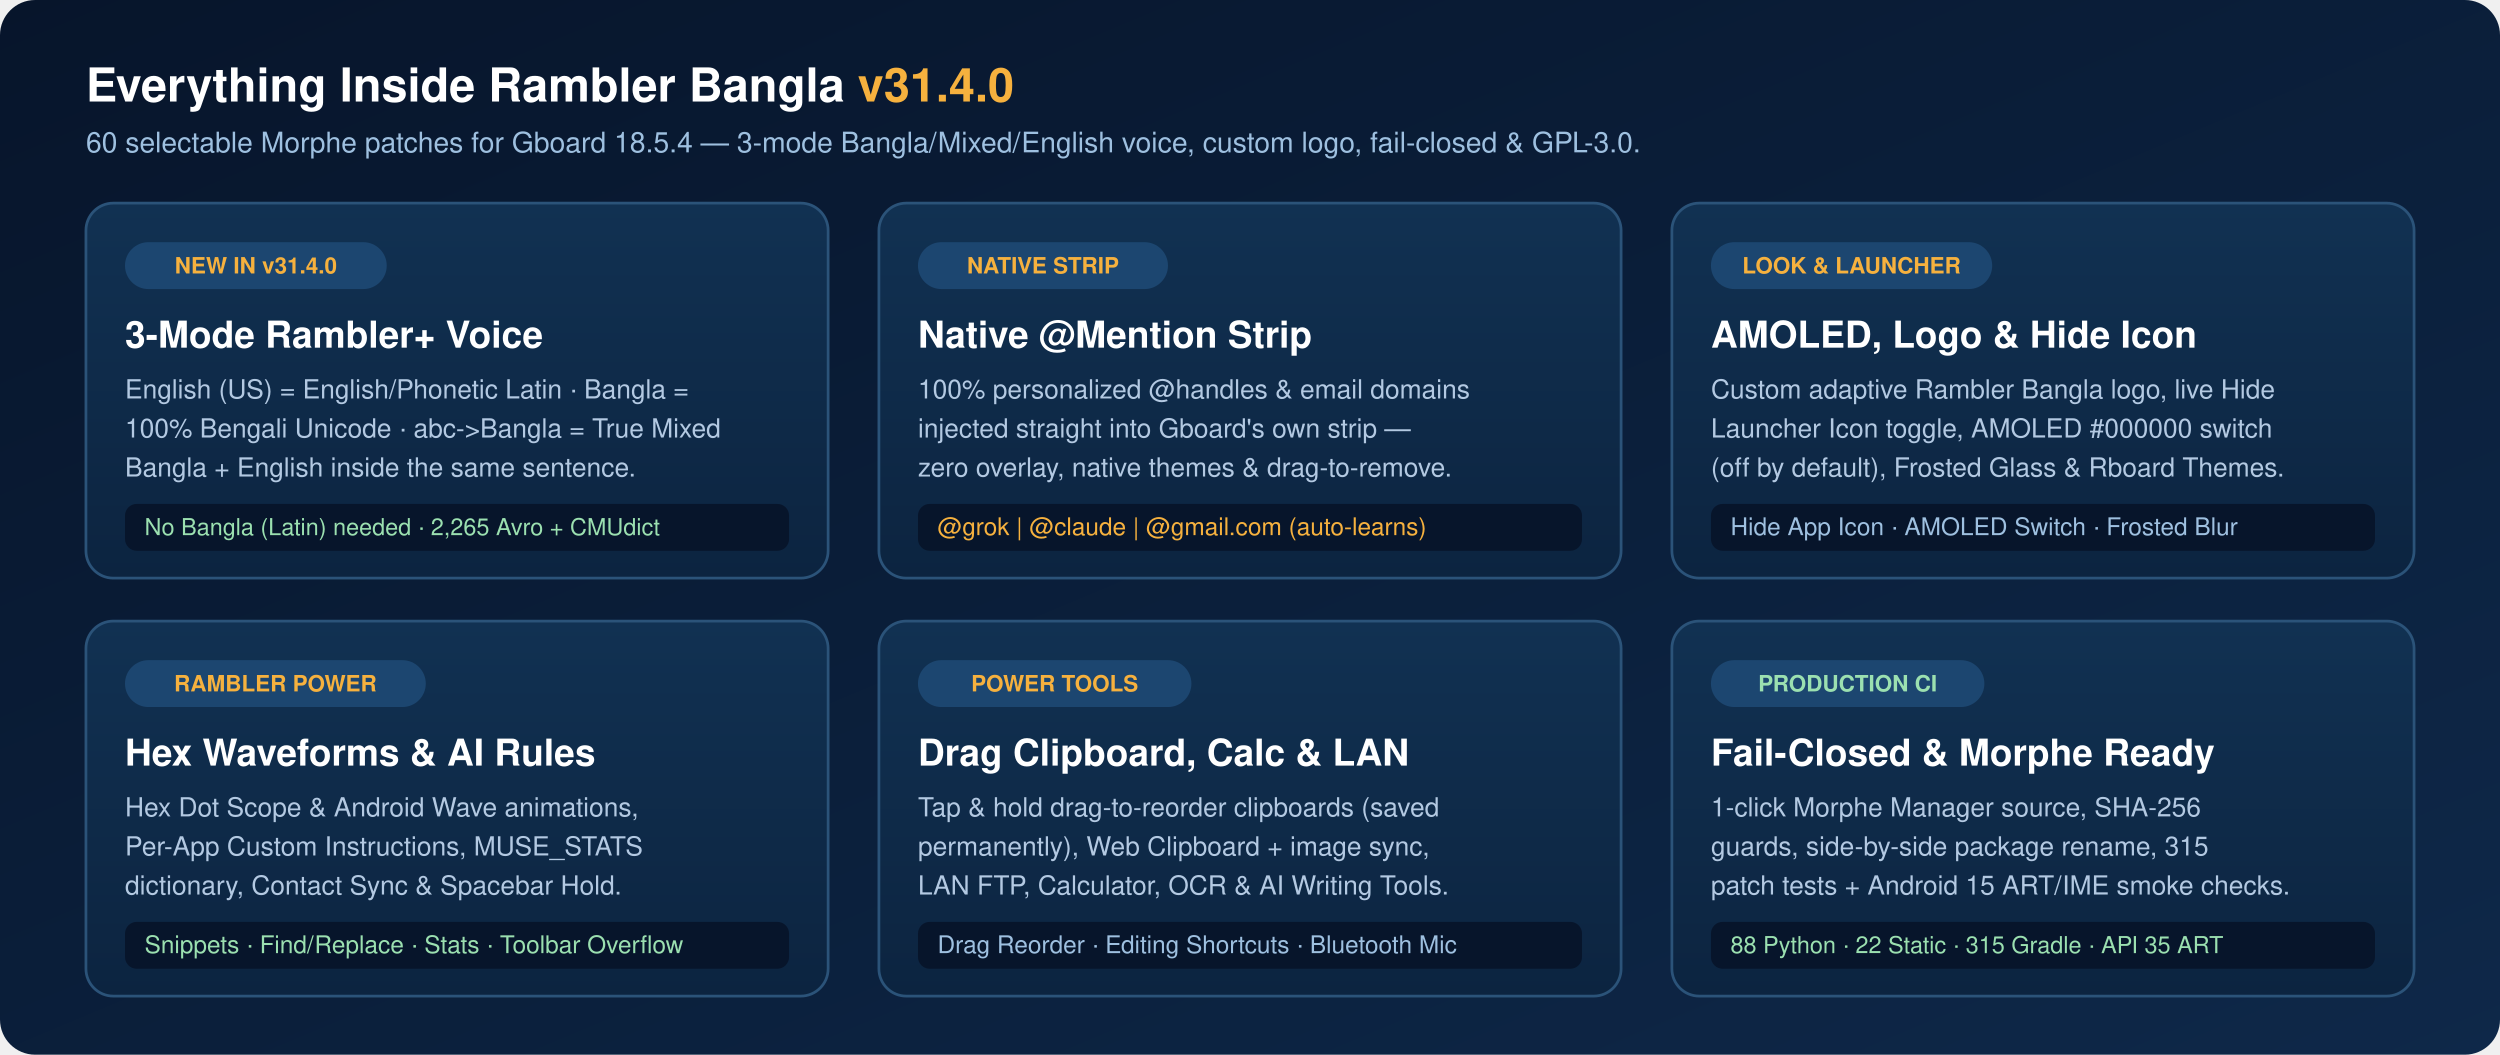
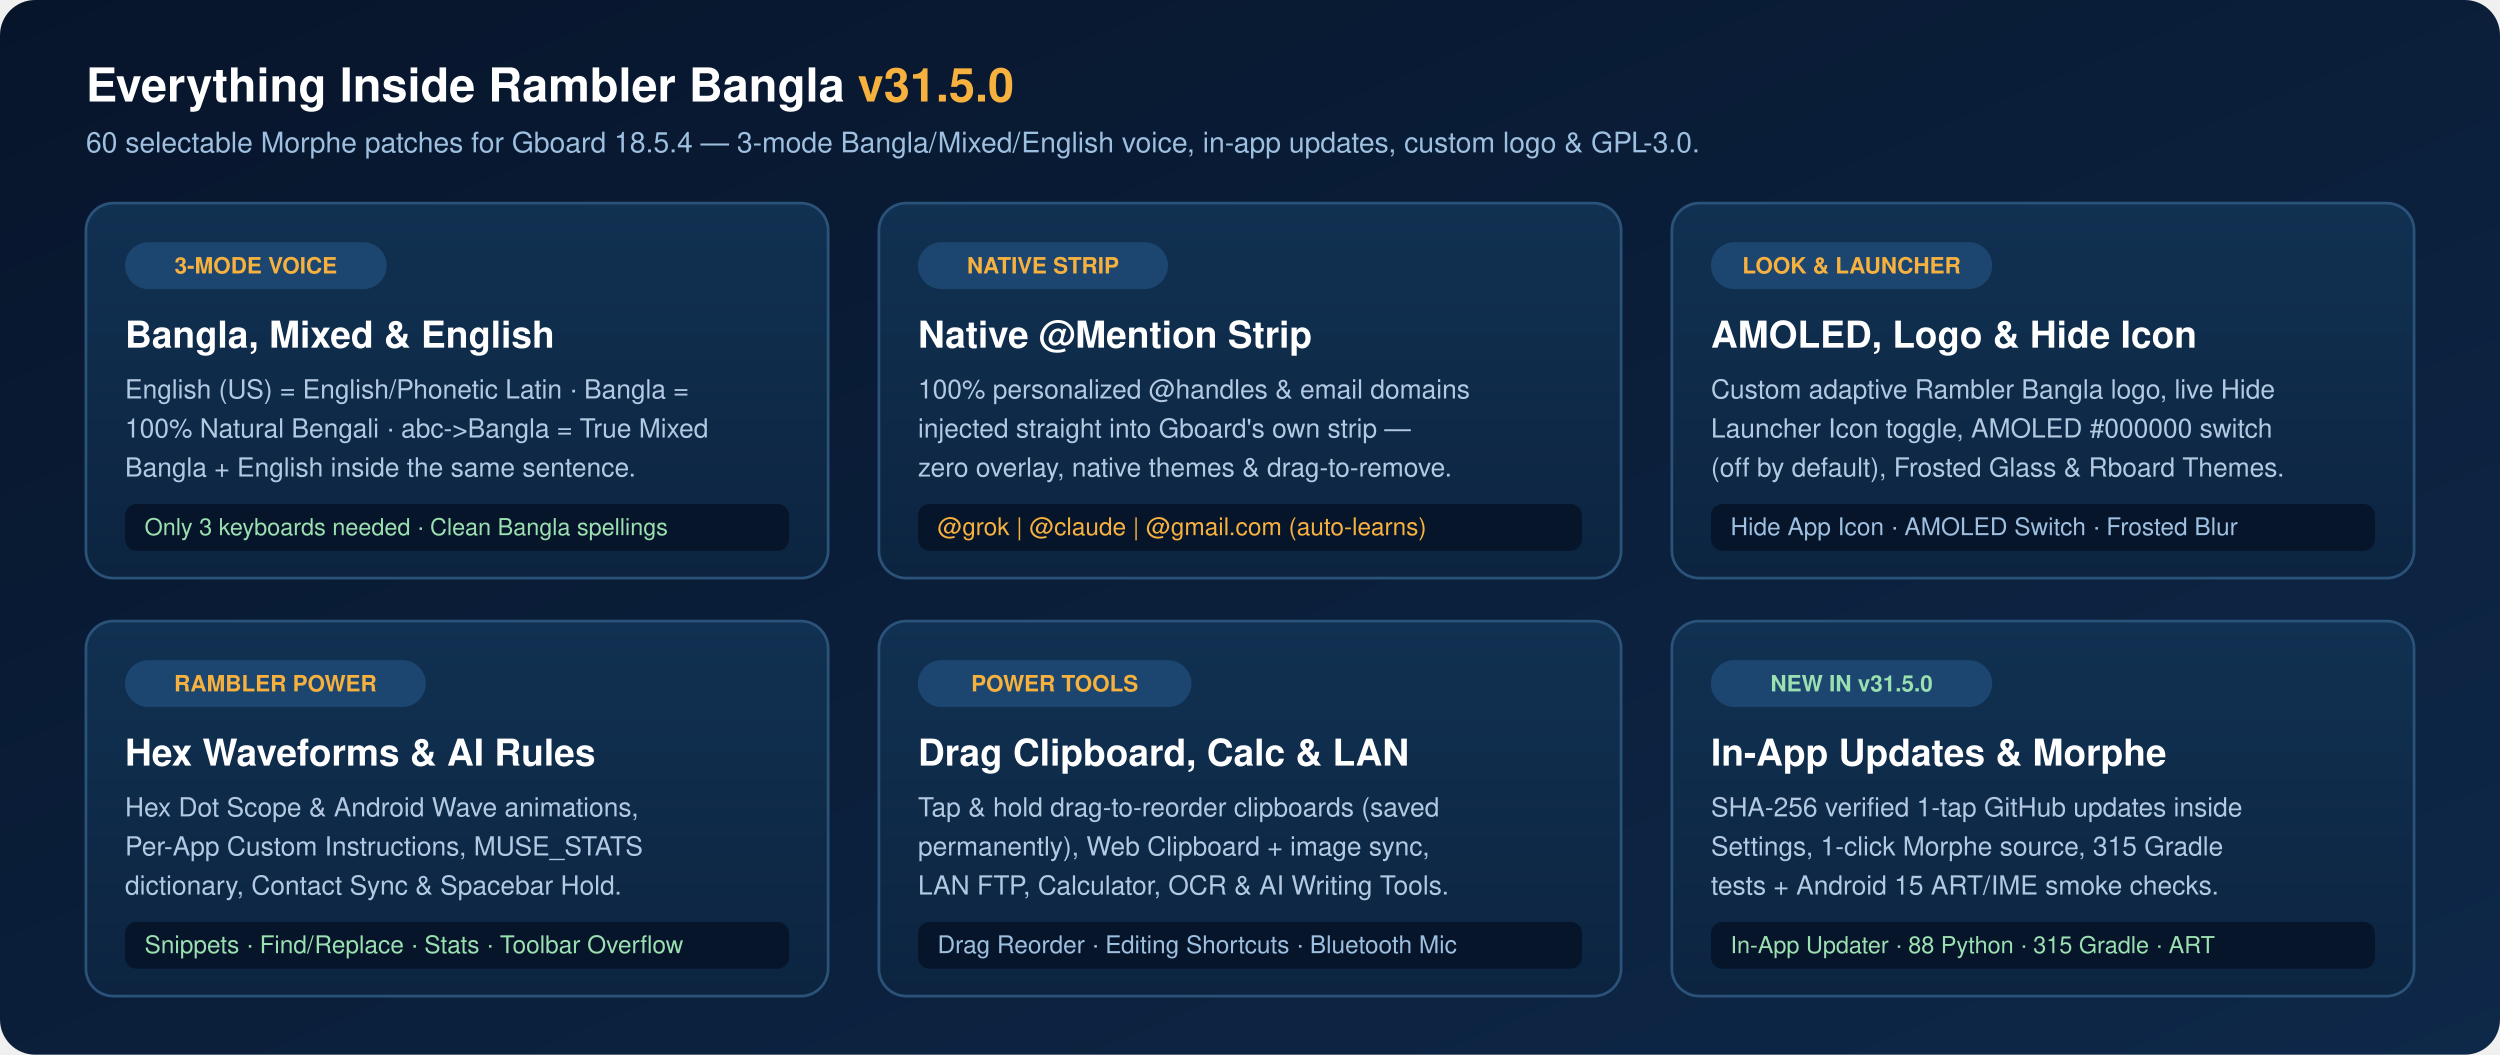
<svg xmlns="http://www.w3.org/2000/svg" width="1280" height="540" viewBox="0 0 1280 540" role="img" aria-labelledby="title desc">
  <defs>
    <linearGradient id="canvas" x1="0" y1="0" x2="1" y2="1">
      <stop offset="0" stop-color="#07152B" />
      <stop offset="1" stop-color="#0E2849" />
    </linearGradient>
    <linearGradient id="card" x1="0" y1="0" x2="0" y2="1">
      <stop offset="0" stop-color="#113152" />
      <stop offset="1" stop-color="#0C2440" />
    </linearGradient>
  </defs>
  <rect width="1280" height="540" rx="18" fill="url(#canvas)" />
  <g font-family="Segoe UI, Helvetica, Arial, sans-serif">
-     <text x="44" y="52" font-size="24" font-weight="700" fill="#FFFFFF">Everything Inside Rambler Bangla <tspan fill="#F6B13E">v31.4.0</tspan>
+     <text x="44" y="52" font-size="24" font-weight="700" fill="#FFFFFF">Everything Inside Rambler Bangla <tspan fill="#F6B13E">v31.5.0</tspan>
    </text>
-     <text x="44" y="78" font-size="14.5" fill="#9EC0E0">60 selectable Morphe patches for Gboard 18.5.4 — 3-mode Bangla/Mixed/English voice, custom logo, fail-closed &amp; GPL-3.0.</text>
+     <text x="44" y="78" font-size="14.5" fill="#9EC0E0">60 selectable Morphe patches for Gboard 18.5.4 — 3-mode Bangla/Mixed/English voice, in-app updates, custom logo &amp; GPL-3.0.</text>
    <g transform="translate(44 104)">
      <rect width="380" height="192" rx="14" fill="url(#card)" stroke="#2B5379" stroke-width="1.4" />
      <rect x="20" y="20" width="134" height="24" rx="12" fill="#1C4670" />
-       <text x="87" y="36" text-anchor="middle" font-size="11.5" font-weight="700" fill="#F6B13E">NEW IN v31.4.0</text>
-       <text x="20" y="74" font-size="19" font-weight="700" fill="#FFFFFF">3-Mode Rambler+ Voice</text>
+       <text x="87" y="36" text-anchor="middle" font-size="11.5" font-weight="700" fill="#F6B13E">3-MODE VOICE</text>
+       <text x="20" y="74" font-size="19" font-weight="700" fill="#FFFFFF">Bangla, Mixed &amp; English</text>
      <text x="20" y="100" font-size="13.5" fill="#B3C9E2">English (US) = English/Phonetic Latin · Bangla =</text>
-       <text x="20" y="120" font-size="13.5" fill="#B3C9E2">100% Bengali Unicode · abc-&gt;Bangla = True Mixed</text>
+       <text x="20" y="120" font-size="13.5" fill="#B3C9E2">100% Natural Bengali · abc-&gt;Bangla = True Mixed</text>
      <text x="20" y="140" font-size="13.5" fill="#B3C9E2">Bangla + English inside the same sentence.</text>
      <rect x="20" y="154" width="340" height="24" rx="6" fill="#07152B" />
-       <text x="30" y="170" font-size="12" fill="#9BE0B0">No Bangla (Latin) needed · 2,265 Avro + CMUdict</text>
+       <text x="30" y="170" font-size="12" fill="#9BE0B0">Only 3 keyboards needed · Clean Bangla spellings</text>
    </g>
    <g transform="translate(450 104)">
      <rect width="380" height="192" rx="14" fill="url(#card)" stroke="#2B5379" stroke-width="1.4" />
      <rect x="20" y="20" width="128" height="24" rx="12" fill="#1C4670" />
      <text x="84" y="36" text-anchor="middle" font-size="11.5" font-weight="700" fill="#F6B13E">NATIVE STRIP</text>
      <text x="20" y="74" font-size="19" font-weight="700" fill="#FFFFFF">Native @Mention Strip</text>
      <text x="20" y="100" font-size="13.5" fill="#B3C9E2">100% personalized @handles &amp; email domains</text>
      <text x="20" y="120" font-size="13.5" fill="#B3C9E2">injected straight into Gboard's own strip —</text>
      <text x="20" y="140" font-size="13.5" fill="#B3C9E2">zero overlay, native themes &amp; drag-to-remove.</text>
      <rect x="20" y="154" width="340" height="24" rx="6" fill="#07152B" />
      <text x="30" y="170" font-size="12.5" fill="#F6B13E">@grok  |  @claude  |  @gmail.com  (auto-learns)</text>
    </g>
    <g transform="translate(856 104)">
      <rect width="380" height="192" rx="14" fill="url(#card)" stroke="#2B5379" stroke-width="1.4" />
      <rect x="20" y="20" width="144" height="24" rx="12" fill="#1C4670" />
      <text x="92" y="36" text-anchor="middle" font-size="11.5" font-weight="700" fill="#F6B13E">LOOK &amp; LAUNCHER</text>
      <text x="20" y="74" font-size="19" font-weight="700" fill="#FFFFFF">AMOLED, Logo &amp; Hide Icon</text>
      <text x="20" y="100" font-size="13.5" fill="#B3C9E2">Custom adaptive Rambler Bangla logo, live Hide</text>
      <text x="20" y="120" font-size="13.5" fill="#B3C9E2">Launcher Icon toggle, AMOLED #000000 switch</text>
      <text x="20" y="140" font-size="13.5" fill="#B3C9E2">(off by default), Frosted Glass &amp; Rboard Themes.</text>
      <rect x="20" y="154" width="340" height="24" rx="6" fill="#07152B" />
      <text x="30" y="170" font-size="12.5" fill="#9EC0E0">Hide App Icon · AMOLED Switch · Frosted Blur</text>
    </g>
    <g transform="translate(44 318)">
      <rect width="380" height="192" rx="14" fill="url(#card)" stroke="#2B5379" stroke-width="1.4" />
      <rect x="20" y="20" width="154" height="24" rx="12" fill="#1C4670" />
      <text x="97" y="36" text-anchor="middle" font-size="11.5" font-weight="700" fill="#F6B13E">RAMBLER POWER</text>
      <text x="20" y="74" font-size="19" font-weight="700" fill="#FFFFFF">Hex Waveforms &amp; AI Rules</text>
      <text x="20" y="100" font-size="13.5" fill="#B3C9E2">Hex Dot Scope &amp; Android Wave animations,</text>
      <text x="20" y="120" font-size="13.5" fill="#B3C9E2">Per-App Custom Instructions, MUSE_STATS</text>
      <text x="20" y="140" font-size="13.5" fill="#B3C9E2">dictionary, Contact Sync &amp; Spacebar Hold.</text>
      <rect x="20" y="154" width="340" height="24" rx="6" fill="#07152B" />
      <text x="30" y="170" font-size="12.5" fill="#9BE0B0">Snippets · Find/Replace · Stats · Toolbar Overflow</text>
    </g>
    <g transform="translate(450 318)">
      <rect width="380" height="192" rx="14" fill="url(#card)" stroke="#2B5379" stroke-width="1.4" />
      <rect x="20" y="20" width="140" height="24" rx="12" fill="#1C4670" />
      <text x="90" y="36" text-anchor="middle" font-size="11.5" font-weight="700" fill="#F6B13E">POWER TOOLS</text>
      <text x="20" y="74" font-size="19" font-weight="700" fill="#FFFFFF">Drag Clipboard, Calc &amp; LAN</text>
      <text x="20" y="100" font-size="13.5" fill="#B3C9E2">Tap &amp; hold drag-to-reorder clipboards (saved</text>
      <text x="20" y="120" font-size="13.5" fill="#B3C9E2">permanently), Web Clipboard + image sync,</text>
      <text x="20" y="140" font-size="13.5" fill="#B3C9E2">LAN FTP, Calculator, OCR &amp; AI Writing Tools.</text>
      <rect x="20" y="154" width="340" height="24" rx="6" fill="#07152B" />
      <text x="30" y="170" font-size="12.5" fill="#9EC0E0">Drag Reorder · Editing Shortcuts · Bluetooth Mic</text>
    </g>
    <g transform="translate(856 318)">
      <rect width="380" height="192" rx="14" fill="url(#card)" stroke="#2B5379" stroke-width="1.4" />
-       <rect x="20" y="20" width="140" height="24" rx="12" fill="#1C4670" />
-       <text x="90" y="36" text-anchor="middle" font-size="11.5" font-weight="700" fill="#9BE0B0">PRODUCTION CI</text>
-       <text x="20" y="74" font-size="19" font-weight="700" fill="#FFFFFF">Fail-Closed &amp; Morphe Ready</text>
-       <text x="20" y="100" font-size="13.5" fill="#B3C9E2">1-click Morphe Manager source, SHA-256</text>
-       <text x="20" y="120" font-size="13.5" fill="#B3C9E2">guards, side-by-side package rename, 315</text>
-       <text x="20" y="140" font-size="13.5" fill="#B3C9E2">patch tests + Android 15 ART/IME smoke checks.</text>
+       <rect x="20" y="20" width="144" height="24" rx="12" fill="#1C4670" />
+       <text x="92" y="36" text-anchor="middle" font-size="11.5" font-weight="700" fill="#9BE0B0">NEW IN v31.5.0</text>
+       <text x="20" y="74" font-size="19" font-weight="700" fill="#FFFFFF">In-App Updates &amp; Morphe</text>
+       <text x="20" y="100" font-size="13.5" fill="#B3C9E2">SHA-256 verified 1-tap GitHub updates inside</text>
+       <text x="20" y="120" font-size="13.5" fill="#B3C9E2">Settings, 1-click Morphe source, 315 Gradle</text>
+       <text x="20" y="140" font-size="13.5" fill="#B3C9E2">tests + Android 15 ART/IME smoke checks.</text>
      <rect x="20" y="154" width="340" height="24" rx="6" fill="#07152B" />
-       <text x="30" y="170" font-size="12" fill="#9BE0B0">88 Python · 22 Static · 315 Gradle · API 35 ART</text>
+       <text x="30" y="170" font-size="12" fill="#9BE0B0">In-App Updater · 88 Python · 315 Gradle · ART</text>
    </g>
  </g>
</svg>
